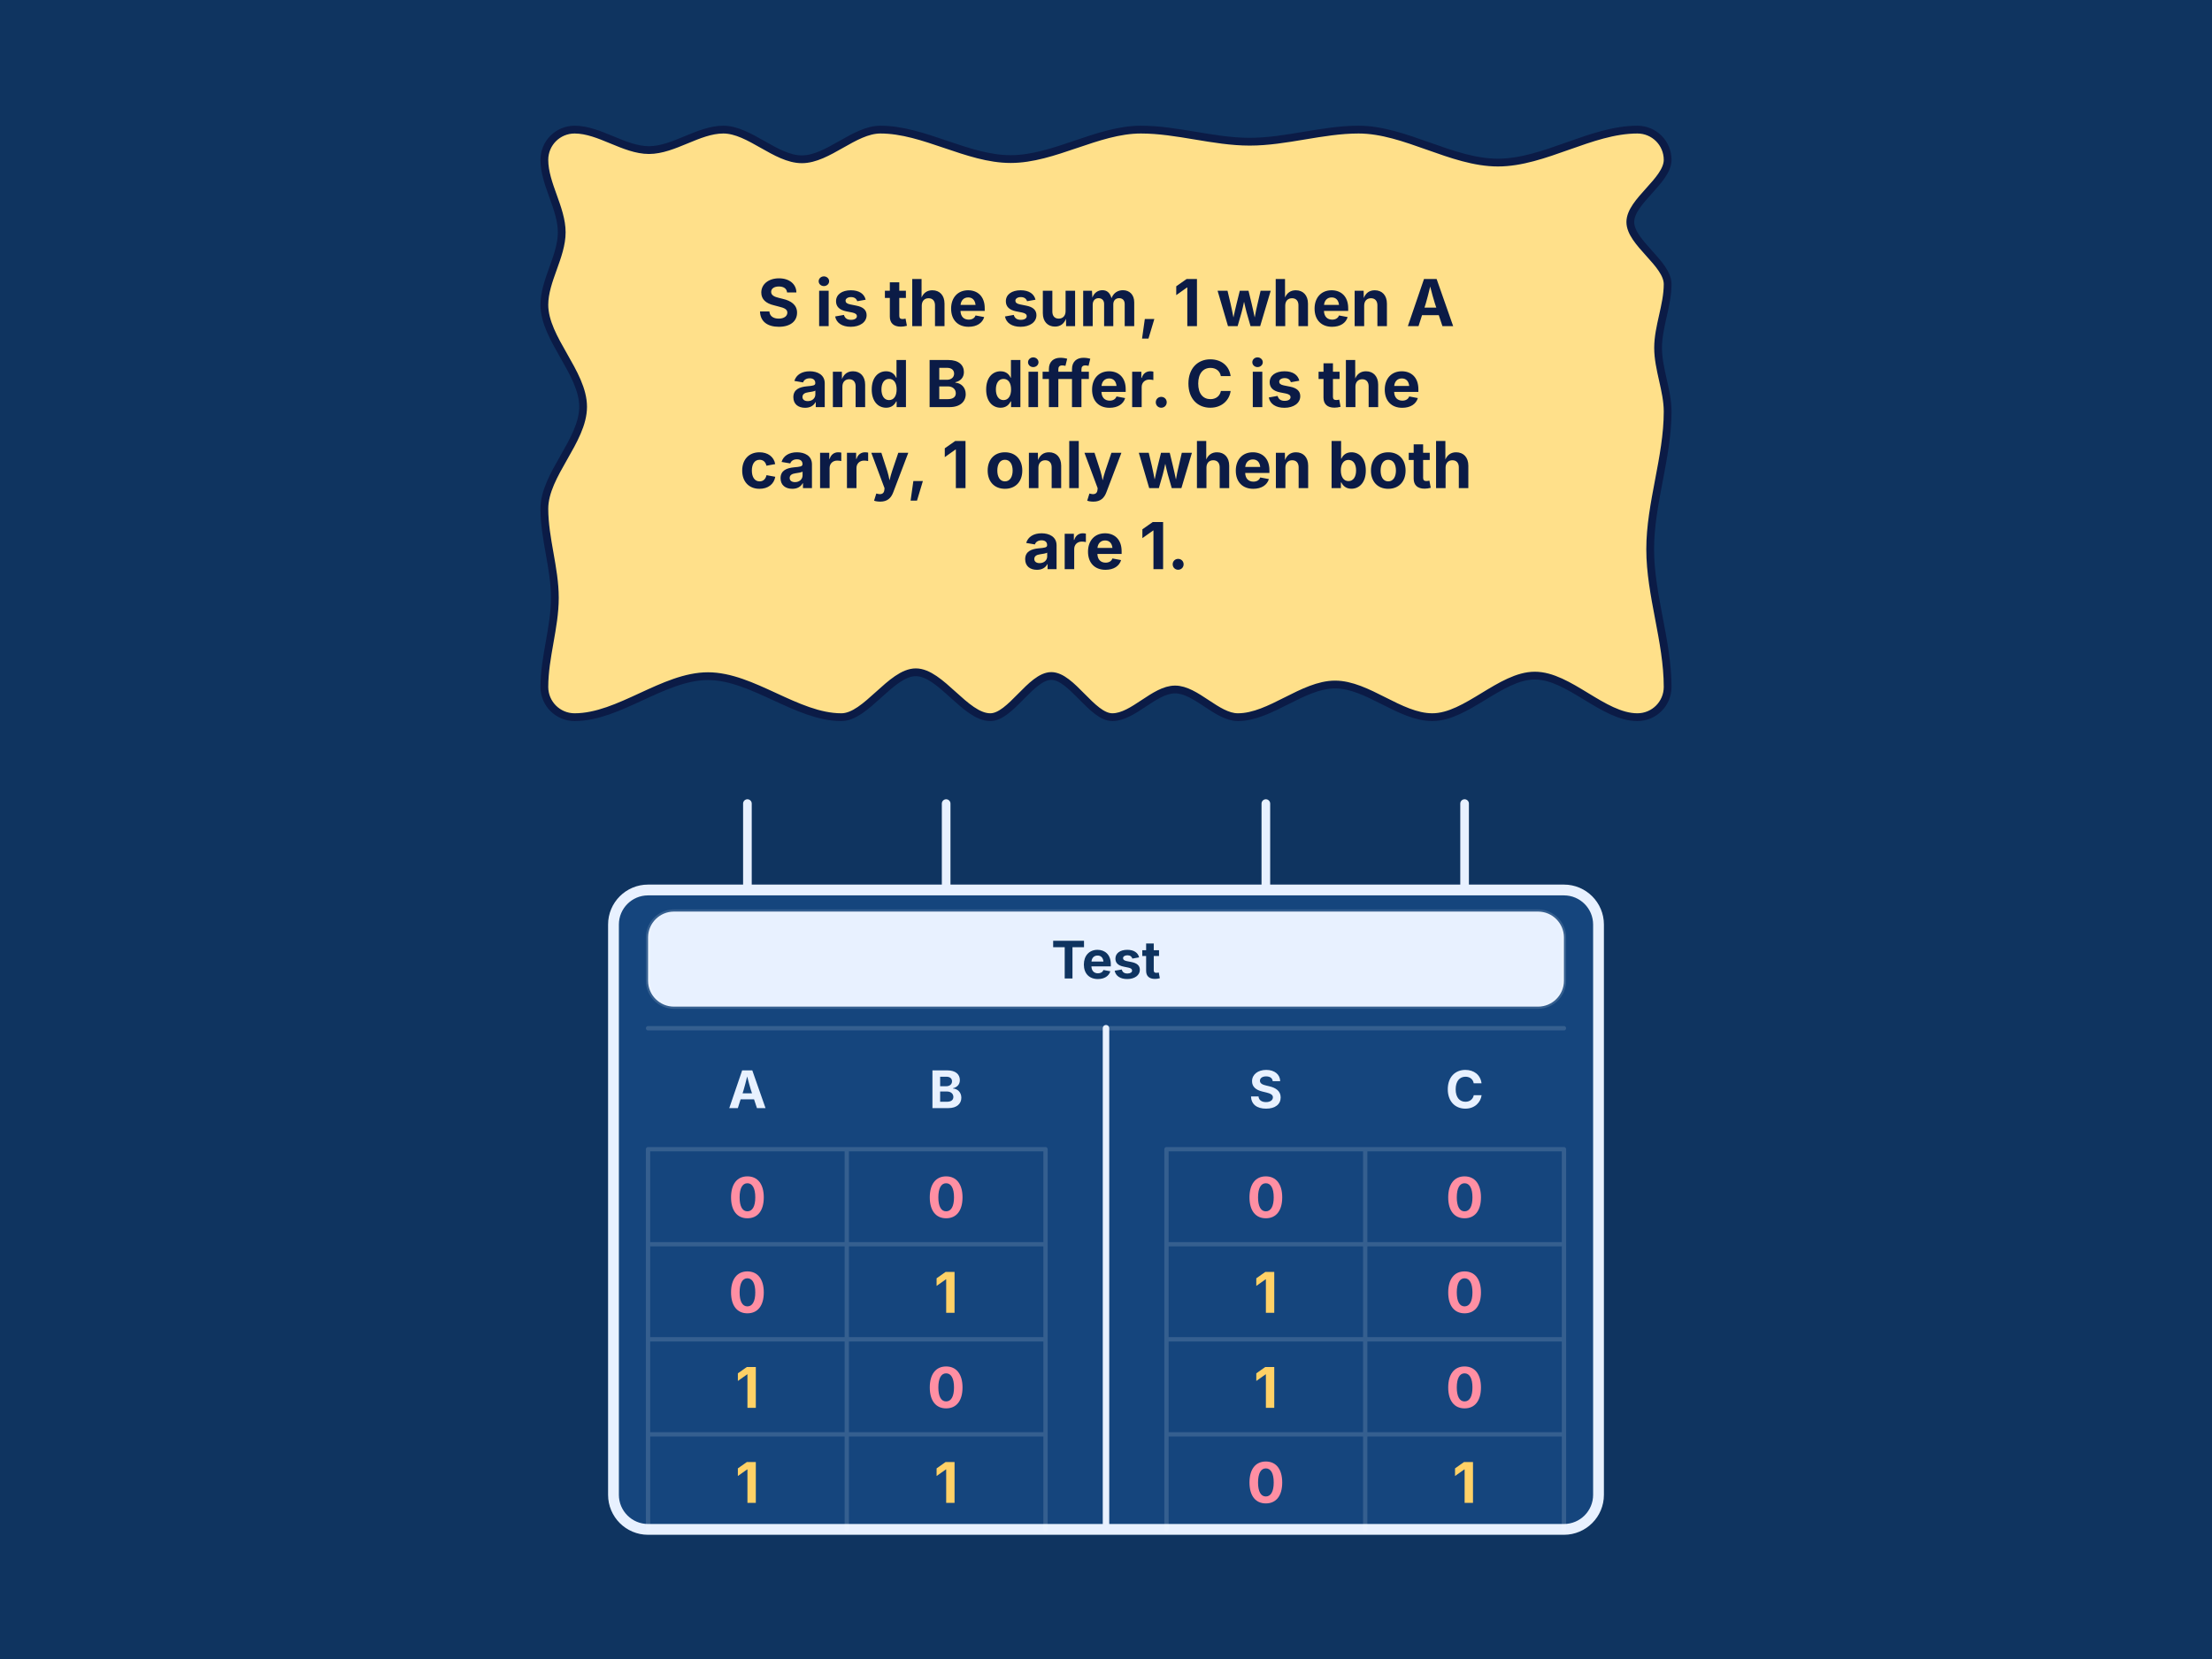
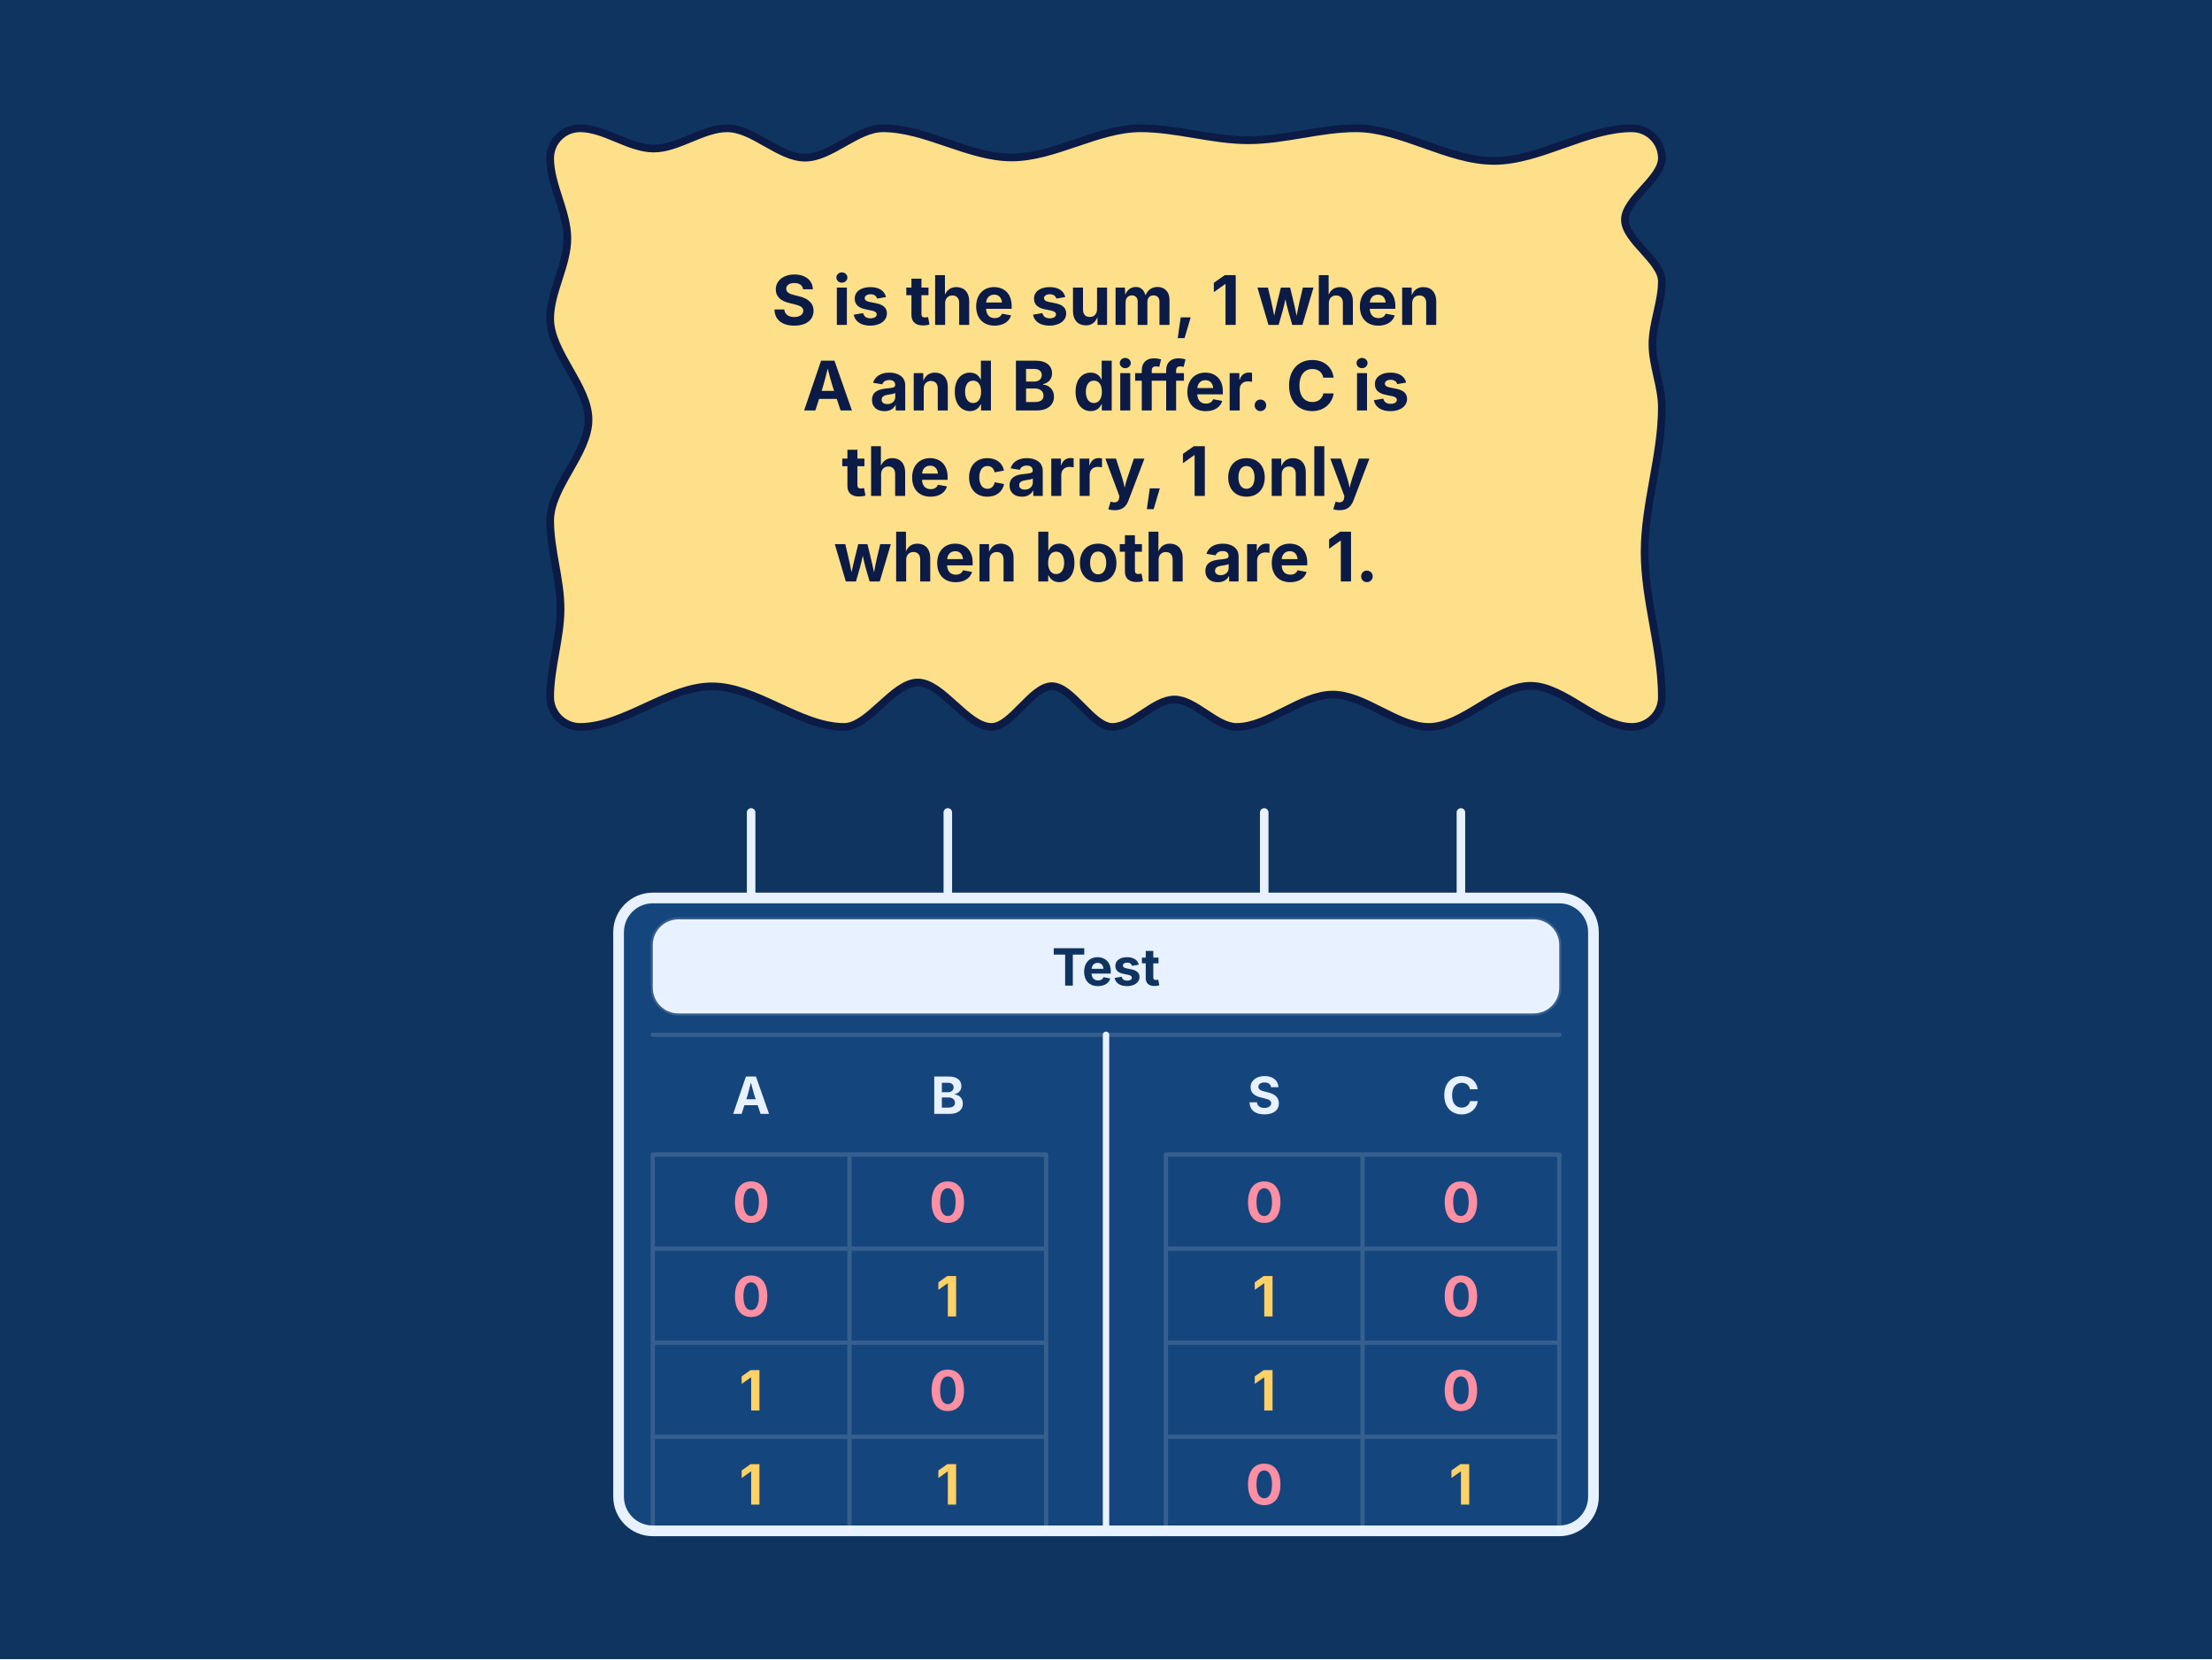
- <svg xmlns="http://www.w3.org/2000/svg" viewBox="-142 -206 512 384" width="512" height="384" font-family="Inter, 'Segoe UI', system-ui, -apple-system, sans-serif" stroke-linejoin="round" stroke-linecap="round">
-   <rect x="-142" y="-206" width="512" height="384" fill="#0f3460" />
+ <svg xmlns="http://www.w3.org/2000/svg" viewBox="-144.67 -210 517.33 388" width="517.33" height="388" font-family="Inter, 'Segoe UI', system-ui, -apple-system, sans-serif" stroke-linejoin="round" stroke-linecap="round">
+   <rect x="-144.67" y="-210" width="517.33" height="388" fill="#0f3460" />
  <g transform="matrix(1 0 0 1 0 0)">
    <path d="M8 0H220A8 8 0 0 1 228 8V140A8 8 0 0 1 220 148H8A8 8 0 0 1 0 140V8A8 8 0 0 1 8 0Z" fill="#15457d" stroke="#e8f1ff" stroke-width="2.5" />
    <path d="M31 0V-20M77 0V-20M151 0V-20M197 0V-20" fill="none" stroke="#e8f1ff" stroke-width="2" />
    <text x="31" y="71" font-size="13" font-weight="700" fill="#ff8fa3" text-anchor="middle" dominant-baseline="middle">0</text>
    <text x="77" y="71" font-size="13" font-weight="700" fill="#ff8fa3" text-anchor="middle" dominant-baseline="middle">0</text>
    <text x="151" y="71" font-size="13" font-weight="700" fill="#ff8fa3" text-anchor="middle" dominant-baseline="middle">0</text>
    <text x="197" y="71" font-size="13" font-weight="700" fill="#ff8fa3" text-anchor="middle" dominant-baseline="middle">0</text>
    <text x="31" y="93" font-size="13" font-weight="700" fill="#ff8fa3" text-anchor="middle" dominant-baseline="middle">0</text>
    <text x="77" y="93" font-size="13" font-weight="700" fill="#ffd166" text-anchor="middle" dominant-baseline="middle">1</text>
    <text x="151" y="93" font-size="13" font-weight="700" fill="#ffd166" text-anchor="middle" dominant-baseline="middle">1</text>
    <text x="197" y="93" font-size="13" font-weight="700" fill="#ff8fa3" text-anchor="middle" dominant-baseline="middle">0</text>
    <text x="31" y="115" font-size="13" font-weight="700" fill="#ffd166" text-anchor="middle" dominant-baseline="middle">1</text>
    <text x="77" y="115" font-size="13" font-weight="700" fill="#ff8fa3" text-anchor="middle" dominant-baseline="middle">0</text>
    <text x="151" y="115" font-size="13" font-weight="700" fill="#ffd166" text-anchor="middle" dominant-baseline="middle">1</text>
    <text x="197" y="115" font-size="13" font-weight="700" fill="#ff8fa3" text-anchor="middle" dominant-baseline="middle">0</text>
    <text x="31" y="137" font-size="13" font-weight="700" fill="#ffd166" text-anchor="middle" dominant-baseline="middle">1</text>
    <text x="77" y="137" font-size="13" font-weight="700" fill="#ffd166" text-anchor="middle" dominant-baseline="middle">1</text>
    <text x="151" y="137" font-size="13" font-weight="700" fill="#ff8fa3" text-anchor="middle" dominant-baseline="middle">0</text>
    <text x="197" y="137" font-size="13" font-weight="700" fill="#ffd166" text-anchor="middle" dominant-baseline="middle">1</text>
    <path d="M8 32H220M8 60H100M8 82H100M8 104H100M8 126H100M8 60V148M100 60V148M128 60H220M128 82H220M128 104H220M128 126H220M128 60V148M220 60V148M54 60V148M174 60V148M114 32V148" fill="none" stroke="rgba(255,255,255,0.14)" stroke-width="1" />
    <path d="M114 32V148" fill="none" stroke="#e8f1ff" stroke-width="1.5" />
    <text x="31" y="46" font-size="12" font-weight="700" fill="#e8f1ff" text-anchor="middle" dominant-baseline="middle">A</text>
    <text x="77" y="46" font-size="12" font-weight="700" fill="#e8f1ff" text-anchor="middle" dominant-baseline="middle">B</text>
    <text x="151" y="46" font-size="12" font-weight="700" fill="#e8f1ff" text-anchor="middle" dominant-baseline="middle">S</text>
    <text x="197" y="46" font-size="12" font-weight="700" fill="#e8f1ff" text-anchor="middle" dominant-baseline="middle">C</text>
    <path d="M14 5H214A6 6 0 0 1 220 11V21A6 6 0 0 1 214 27H14A6 6 0 0 1 8 21V11A6 6 0 0 1 14 5Z" fill="#e8f1ff" stroke="rgba(255,255,255,0.14)" stroke-width="1" />
    <text x="114" y="16" font-size="12" font-weight="700" fill="#0f3460" text-anchor="middle" dominant-baseline="middle">Test</text>
  </g>
-   <g transform="matrix(1 0 0 1 -16 -176)">
-     <path d="M7 0C12.74 0 18.47 4.74 24.21 4.74C29.94 4.74 35.68 0 41.41 0C47.48 0 53.54 6.87 59.6 6.87C65.66 6.87 71.72 0 77.79 0C87.83 0 97.88 6.82 107.93 6.82C117.98 6.82 128.03 0 138.08 0C146.48 0 154.87 2.8 163.26 2.8C171.66 2.8 180.05 0 188.45 0C199.2 0 209.96 7.63 220.72 7.63C231.48 7.63 242.24 0 253 0C256.87 0 260 3.13 260 7C260 11.8 251.36 16.59 251.36 21.39C251.36 26.19 260 30.98 260 35.78C260 40.69 257.79 45.61 257.79 50.52C257.79 55.44 260 60.35 260 65.26C260 75.89 255.96 86.51 255.96 97.13C255.96 107.75 260 118.38 260 129C260 132.87 256.87 136 253 136C245.09 136 237.18 126.38 229.26 126.38C221.35 126.38 213.44 136 205.53 136C198.03 136 190.53 128.44 183.03 128.44C175.52 128.44 168.02 136 160.52 136C155.68 136 150.84 129.59 145.99 129.59C141.15 129.59 136.31 136 131.47 136C126.76 136 122.05 126.47 117.34 126.47C112.63 126.47 107.93 136 103.22 136C97.47 136 91.73 125.61 85.98 125.61C80.24 125.61 74.49 136 68.75 136C58.46 136 48.17 126.51 37.87 126.51C27.58 126.51 17.29 136 7 136C3.13 136 0 132.87 0 129C0 122.12 2.43 115.25 2.43 108.37C2.43 101.5 0 94.62 0 87.75C0 79.88 8.97 72.01 8.97 64.15C8.97 56.28 0 48.41 0 40.54C0 34.95 4.02 29.36 4.02 23.77C4.02 18.18 0 12.59 0 7C0 3.13 3.13 0 7 0Z" fill="#ffe08a" stroke="#0b1b46" stroke-width="1.8" />
-     <text x="130" y="39.875" font-size="15" font-weight="700" fill="#0b1b46" text-anchor="middle" dominant-baseline="middle">S is the sum, 1 when A</text>
-     <text x="130" y="58.625" font-size="15" font-weight="700" fill="#0b1b46" text-anchor="middle" dominant-baseline="middle">and B differ. C is the</text>
-     <text x="130" y="77.375" font-size="15" font-weight="700" fill="#0b1b46" text-anchor="middle" dominant-baseline="middle">carry, 1 only when both</text>
-     <text x="130" y="96.125" font-size="15" font-weight="700" fill="#0b1b46" text-anchor="middle" dominant-baseline="middle">are 1.</text>
+   <g transform="matrix(1 0 0 1 -16 -180)">
+     <path d="M7 0C12.74 0 18.47 4.74 24.21 4.74C29.94 4.74 35.68 0 41.41 0C47.48 0 53.54 6.87 59.6 6.87C65.66 6.87 71.72 0 77.79 0C87.83 0 97.88 6.82 107.93 6.82C117.98 6.82 128.03 0 138.08 0C146.48 0 154.87 2.8 163.26 2.8C171.66 2.8 180.05 0 188.45 0C199.2 0 209.96 7.63 220.72 7.63C231.48 7.63 242.24 0 253 0C256.87 0 260 3.13 260 7C260 11.8 251.36 16.59 251.36 21.39C251.36 26.19 260 30.98 260 35.78C260 40.69 257.79 45.61 257.79 50.52C257.79 55.44 260 60.35 260 65.26C260 76.55 255.96 87.84 255.96 99.13C255.96 110.42 260 121.71 260 133C260 136.87 256.87 140 253 140C245.09 140 237.18 130.38 229.26 130.38C221.35 130.38 213.44 140 205.53 140C198.03 140 190.53 132.44 183.03 132.44C175.52 132.44 168.02 140 160.52 140C155.68 140 150.84 133.59 145.99 133.59C141.15 133.59 136.31 140 131.47 140C126.76 140 122.05 130.47 117.34 130.47C112.63 130.47 107.93 140 103.22 140C97.47 140 91.73 129.61 85.98 129.61C80.24 129.61 74.49 140 68.75 140C58.46 140 48.17 130.51 37.87 130.51C27.58 130.51 17.29 140 7 140C3.13 140 0 136.87 0 133C0 126.12 2.43 119.25 2.43 112.37C2.43 105.5 0 98.62 0 91.75C0 83.88 8.97 76.01 8.97 68.15C8.97 60.28 0 52.41 0 44.54C0 38.29 4.02 32.03 4.02 25.77C4.02 19.51 0 13.26 0 7C0 3.13 3.13 0 7 0Z" fill="#ffe08a" stroke="#0b1b46" stroke-width="1.8" />
+     <text x="130" y="40" font-size="16" font-weight="700" fill="#0b1b46" text-anchor="middle" dominant-baseline="middle">S is the sum, 1 when</text>
+     <text x="130" y="60" font-size="16" font-weight="700" fill="#0b1b46" text-anchor="middle" dominant-baseline="middle">A and B differ. C is</text>
+     <text x="130" y="80" font-size="16" font-weight="700" fill="#0b1b46" text-anchor="middle" dominant-baseline="middle">the carry, 1 only</text>
+     <text x="130" y="100" font-size="16" font-weight="700" fill="#0b1b46" text-anchor="middle" dominant-baseline="middle">when both are 1.</text>
  </g>
</svg>
